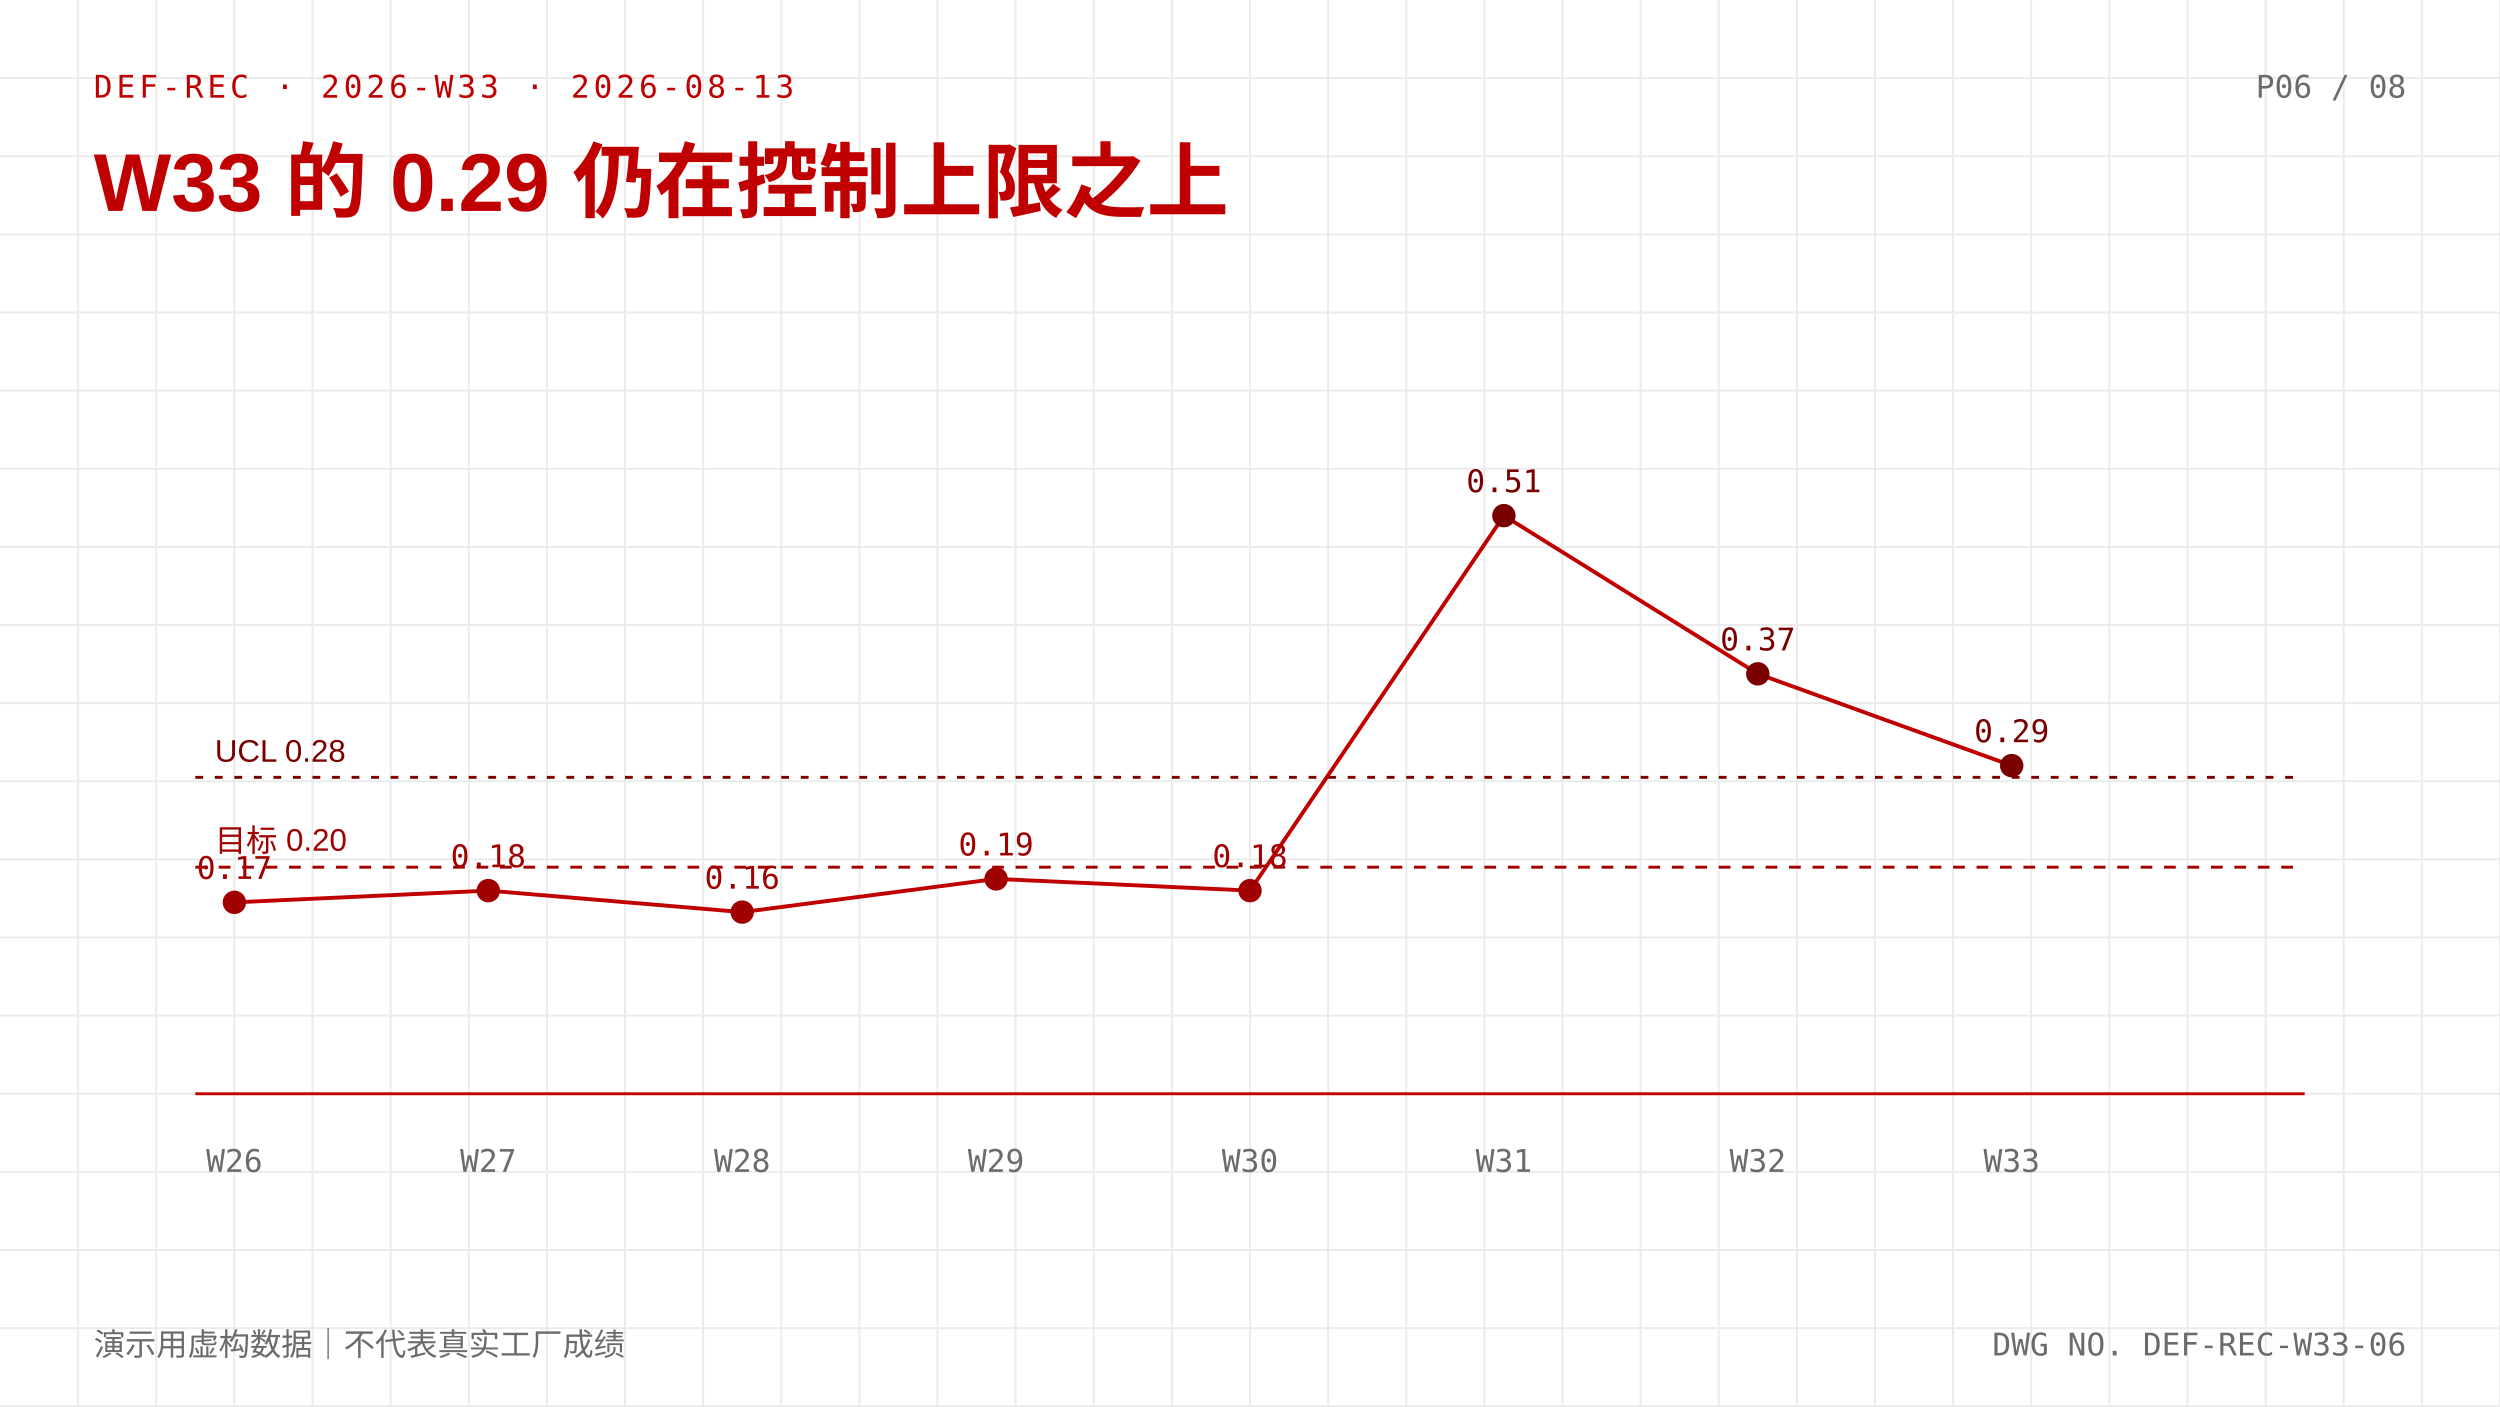
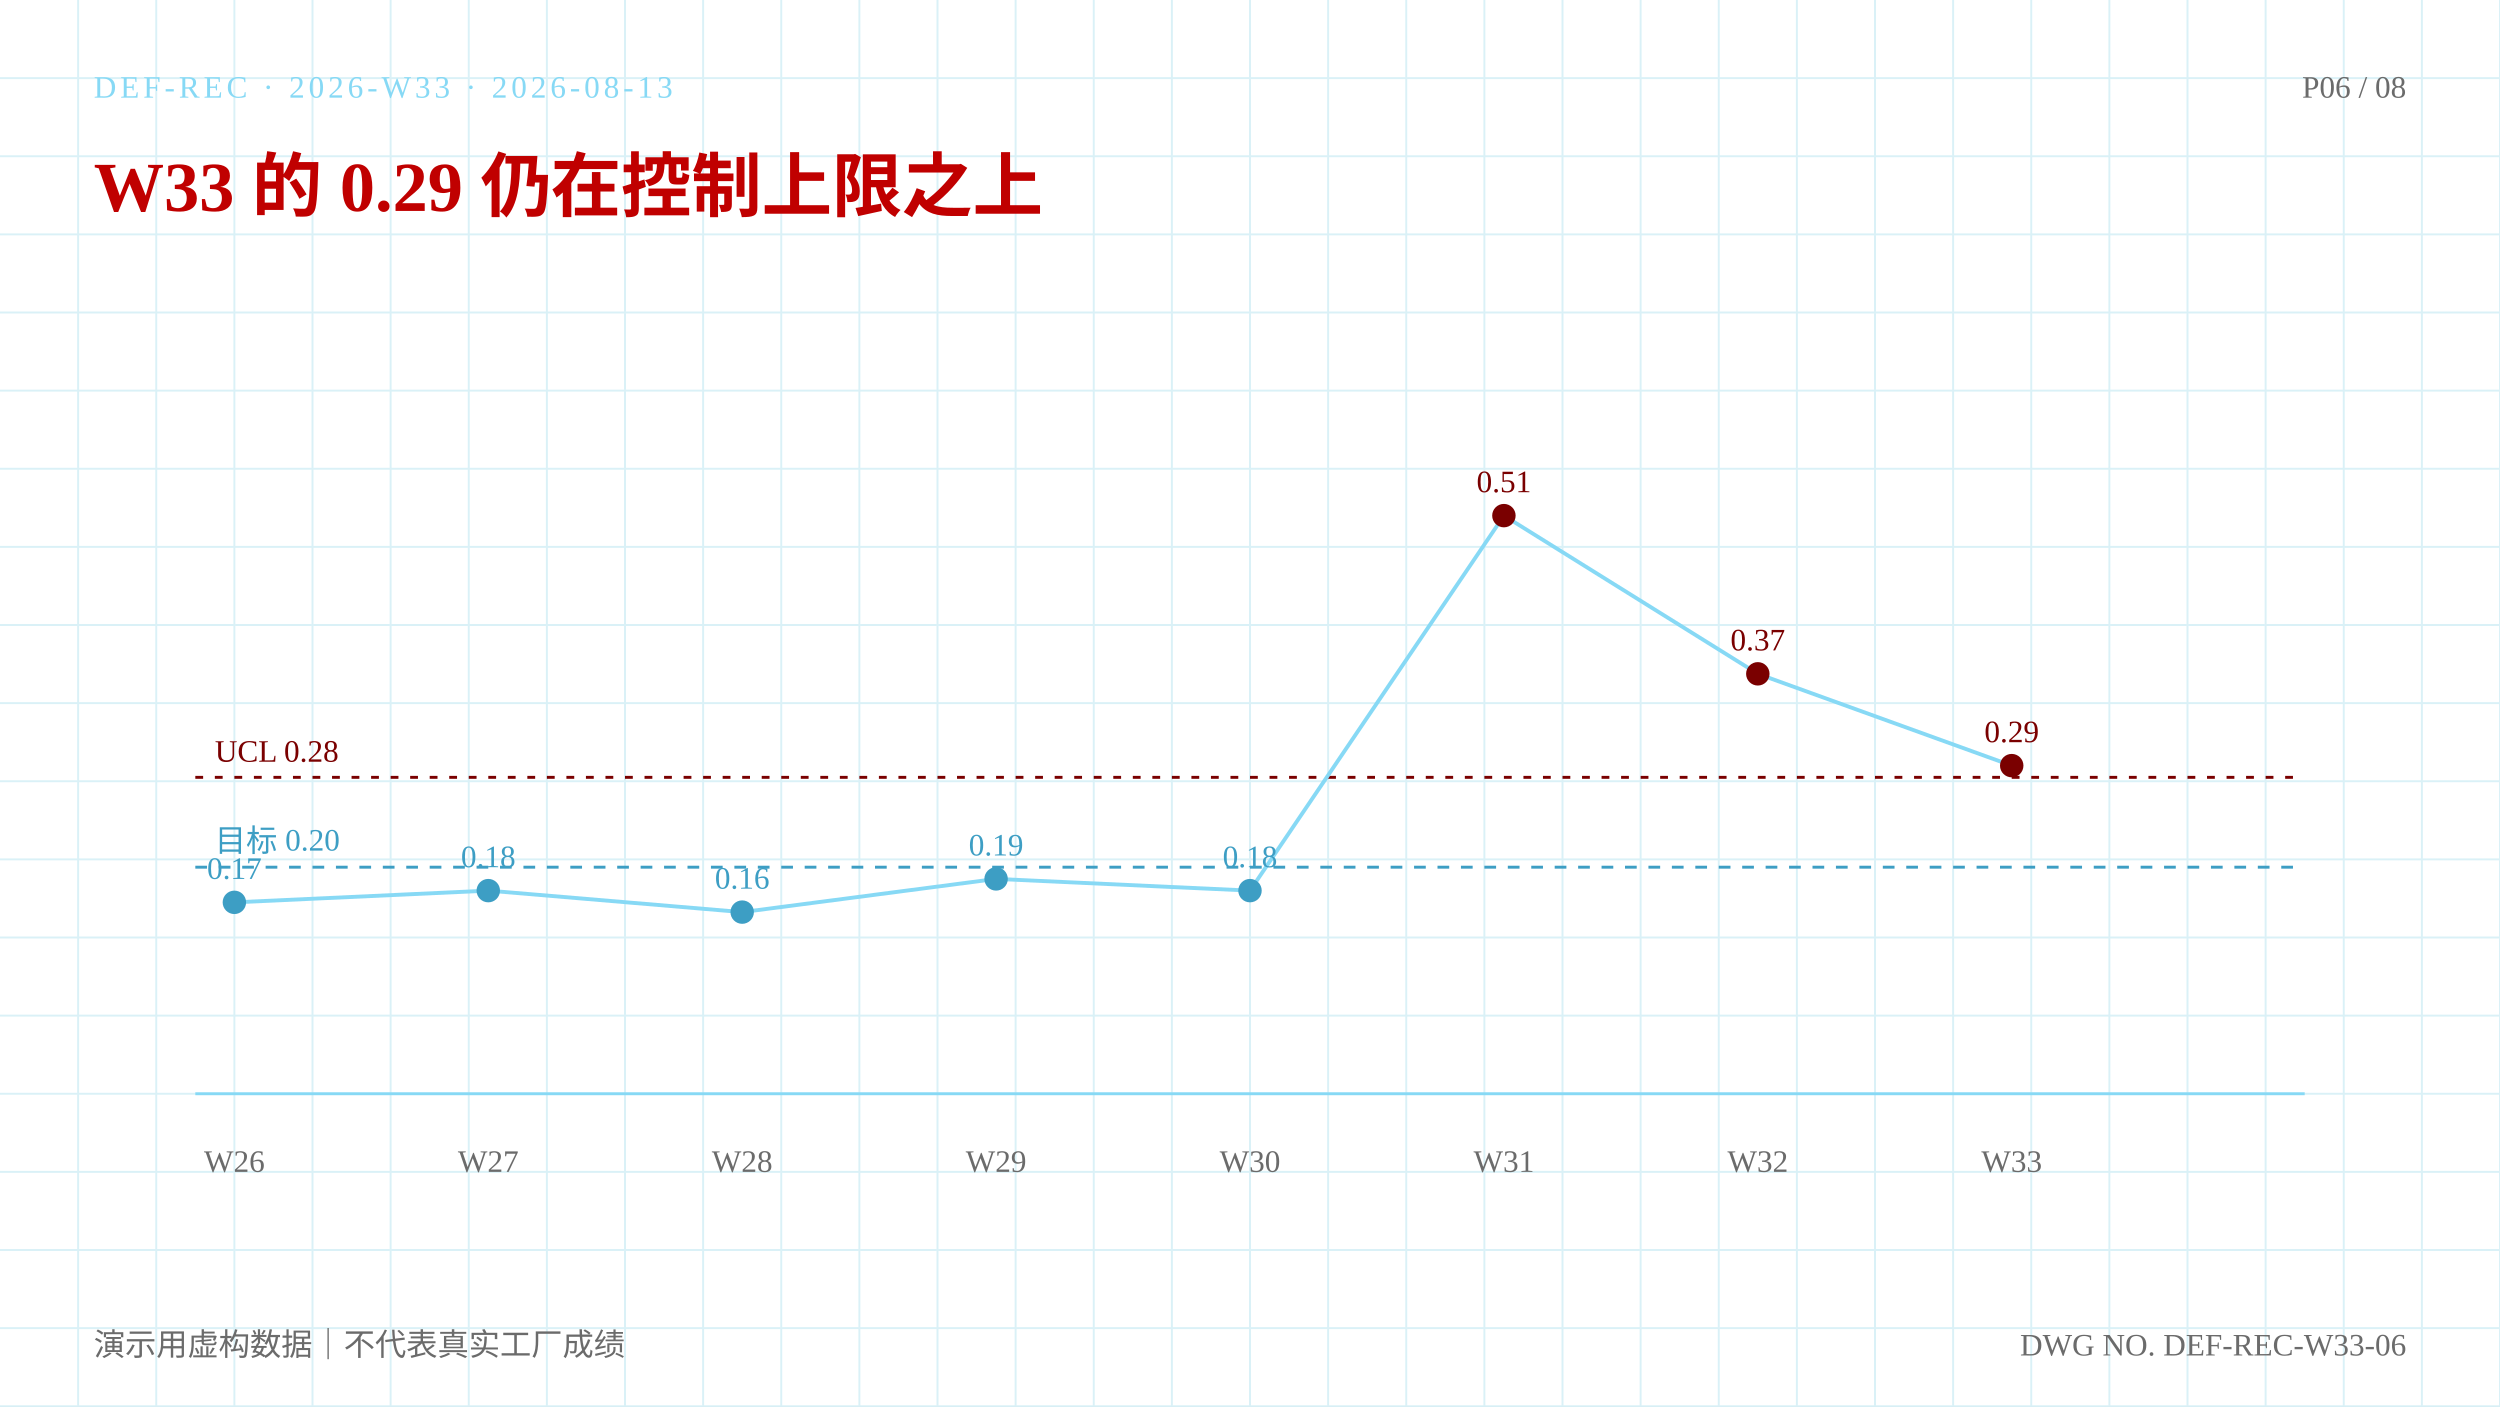
- <svg xmlns="http://www.w3.org/2000/svg" viewBox="0 0 1280 720" data-pptx-page-role="content" font-family="Microsoft YaHei, Arial, sans-serif" font-size="24">
+ <svg xmlns="http://www.w3.org/2000/svg" viewBox="0 0 1280 720" data-pptx-page-role="content" font-family="&quot;Times New Roman&quot;, &quot;Microsoft YaHei&quot;, &quot;微软雅黑&quot;" font-size="24">
  <rect id="background" data-pptx-role="background" x="0" y="0" width="1280" height="720" fill="#FFFFFF" />
-   <path id="blueprint-grid" data-pptx-role="decoration" d="M40 0V720 M80 0V720 M120 0V720 M160 0V720 M200 0V720 M240 0V720 M280 0V720 M320 0V720 M360 0V720 M400 0V720 M440 0V720 M480 0V720 M520 0V720 M560 0V720 M600 0V720 M640 0V720 M680 0V720 M720 0V720 M760 0V720 M800 0V720 M840 0V720 M880 0V720 M920 0V720 M960 0V720 M1000 0V720 M1040 0V720 M1080 0V720 M1120 0V720 M1160 0V720 M1200 0V720 M1240 0V720 M1280 0V720 M0 40H1280 M0 80H1280 M0 120H1280 M0 160H1280 M0 200H1280 M0 240H1280 M0 280H1280 M0 320H1280 M0 360H1280 M0 400H1280 M0 440H1280 M0 480H1280 M0 520H1280 M0 560H1280 M0 600H1280 M0 640H1280 M0 680H1280 M0 720H1280" fill="none" stroke="#E8E8E8" stroke-width="1" stroke-opacity="0.85" />
+   <path id="blueprint-grid" data-pptx-role="decoration" d="M40 0V720 M80 0V720 M120 0V720 M160 0V720 M200 0V720 M240 0V720 M280 0V720 M320 0V720 M360 0V720 M400 0V720 M440 0V720 M480 0V720 M520 0V720 M560 0V720 M600 0V720 M640 0V720 M680 0V720 M720 0V720 M760 0V720 M800 0V720 M840 0V720 M880 0V720 M920 0V720 M960 0V720 M1000 0V720 M1040 0V720 M1080 0V720 M1120 0V720 M1160 0V720 M1200 0V720 M1240 0V720 M1280 0V720 M0 40H1280 M0 80H1280 M0 120H1280 M0 160H1280 M0 200H1280 M0 240H1280 M0 280H1280 M0 320H1280 M0 360H1280 M0 400H1280 M0 440H1280 M0 480H1280 M0 520H1280 M0 560H1280 M0 600H1280 M0 640H1280 M0 680H1280 M0 720H1280" fill="none" stroke="#D4EEF6" stroke-width="1" stroke-opacity="0.85" />
  <g id="page-header" data-pptx-bounds="40 20 1240 112">
-     <text x="48" y="50" font-family="Consolas, Microsoft YaHei, monospace" font-size="16" letter-spacing="2" fill="#C00000">DEF-REC · 2026-W33  ·  2026-08-13</text>
-     <text x="48" y="108" font-size="42" font-weight="700" fill="#C00000">W33 的 0.29 仍在控制上限之上</text>
-     <text x="1232" y="50" font-family="Consolas, Microsoft YaHei, monospace" font-size="16" fill="#6B6B6B" text-anchor="end">P06 / 08</text>
+     <text x="48" y="50" font-family="&quot;Times New Roman&quot;, &quot;Microsoft YaHei&quot;, &quot;微软雅黑&quot;" font-size="16" letter-spacing="2" fill="#87D9F5">DEF-REC · 2026-W33  ·  2026-08-13</text>
+     <text x="48" y="108" font-size="36" font-weight="700" fill="#C00000">W33 的 0.29 仍在控制上限之上</text>
+     <text x="1232" y="50" font-family="&quot;Times New Roman&quot;, &quot;Microsoft YaHei&quot;, &quot;微软雅黑&quot;" font-size="16" fill="#6B6B6B" text-anchor="end">P06 / 08</text>
  </g>
  <g id="trend" data-pptx-bounds="56 150 1180 500">
-     <line x1="100" y1="560" x2="1180" y2="560" stroke="#C00000" stroke-width="1.5" />
-     <line x1="100" y1="444" x2="1180" y2="444" stroke="#A00000" stroke-width="1.5" stroke-dasharray="6 6" />
+     <line x1="100" y1="560" x2="1180" y2="560" stroke="#87D9F5" stroke-width="1.5" />
+     <line x1="100" y1="444" x2="1180" y2="444" stroke="#3D9EC4" stroke-width="1.5" stroke-dasharray="6 6" />
    <line x1="100" y1="398" x2="1180" y2="398" stroke="#7A0000" stroke-width="1.5" stroke-dasharray="4 6" />
-     <text x="110" y="436" font-size="16" fill="#A00000">目标 0.20</text>
+     <text x="110" y="436" font-size="16" fill="#3D9EC4">目标 0.20</text>
    <text x="110" y="390" font-size="16" fill="#7A0000">UCL 0.28</text>
-     <polyline points="120,462 250,456 380,467 510,450 640,456 770,264 900,345 1030,392" fill="none" stroke="#C00000" stroke-width="2" />
-     <circle cx="120" cy="462" r="6" fill="#A00000" />
-     <text x="120" y="600" font-family="Consolas, Microsoft YaHei, monospace" font-size="16" fill="#6B6B6B" text-anchor="middle">W26</text>
-     <text x="120" y="450" font-family="Consolas, Microsoft YaHei, monospace" font-size="16" fill="#A00000" text-anchor="middle">0.17</text>
-     <circle cx="250" cy="456" r="6" fill="#A00000" />
-     <text x="250" y="600" font-family="Consolas, Microsoft YaHei, monospace" font-size="16" fill="#6B6B6B" text-anchor="middle">W27</text>
-     <text x="250" y="444" font-family="Consolas, Microsoft YaHei, monospace" font-size="16" fill="#A00000" text-anchor="middle">0.18</text>
-     <circle cx="380" cy="467" r="6" fill="#A00000" />
-     <text x="380" y="600" font-family="Consolas, Microsoft YaHei, monospace" font-size="16" fill="#6B6B6B" text-anchor="middle">W28</text>
-     <text x="380" y="455" font-family="Consolas, Microsoft YaHei, monospace" font-size="16" fill="#A00000" text-anchor="middle">0.16</text>
-     <circle cx="510" cy="450" r="6" fill="#A00000" />
-     <text x="510" y="600" font-family="Consolas, Microsoft YaHei, monospace" font-size="16" fill="#6B6B6B" text-anchor="middle">W29</text>
-     <text x="510" y="438" font-family="Consolas, Microsoft YaHei, monospace" font-size="16" fill="#A00000" text-anchor="middle">0.19</text>
-     <circle cx="640" cy="456" r="6" fill="#A00000" />
-     <text x="640" y="600" font-family="Consolas, Microsoft YaHei, monospace" font-size="16" fill="#6B6B6B" text-anchor="middle">W30</text>
-     <text x="640" y="444" font-family="Consolas, Microsoft YaHei, monospace" font-size="16" fill="#A00000" text-anchor="middle">0.18</text>
+     <polyline points="120,462 250,456 380,467 510,450 640,456 770,264 900,345 1030,392" fill="none" stroke="#87D9F5" stroke-width="2" />
+     <circle cx="120" cy="462" r="6" fill="#3D9EC4" />
+     <text x="120" y="600" font-family="&quot;Times New Roman&quot;, &quot;Microsoft YaHei&quot;, &quot;微软雅黑&quot;" font-size="16" fill="#6B6B6B" text-anchor="middle">W26</text>
+     <text x="120" y="450" font-family="&quot;Times New Roman&quot;, &quot;Microsoft YaHei&quot;, &quot;微软雅黑&quot;" font-size="16" fill="#3D9EC4" text-anchor="middle">0.17</text>
+     <circle cx="250" cy="456" r="6" fill="#3D9EC4" />
+     <text x="250" y="600" font-family="&quot;Times New Roman&quot;, &quot;Microsoft YaHei&quot;, &quot;微软雅黑&quot;" font-size="16" fill="#6B6B6B" text-anchor="middle">W27</text>
+     <text x="250" y="444" font-family="&quot;Times New Roman&quot;, &quot;Microsoft YaHei&quot;, &quot;微软雅黑&quot;" font-size="16" fill="#3D9EC4" text-anchor="middle">0.18</text>
+     <circle cx="380" cy="467" r="6" fill="#3D9EC4" />
+     <text x="380" y="600" font-family="&quot;Times New Roman&quot;, &quot;Microsoft YaHei&quot;, &quot;微软雅黑&quot;" font-size="16" fill="#6B6B6B" text-anchor="middle">W28</text>
+     <text x="380" y="455" font-family="&quot;Times New Roman&quot;, &quot;Microsoft YaHei&quot;, &quot;微软雅黑&quot;" font-size="16" fill="#3D9EC4" text-anchor="middle">0.16</text>
+     <circle cx="510" cy="450" r="6" fill="#3D9EC4" />
+     <text x="510" y="600" font-family="&quot;Times New Roman&quot;, &quot;Microsoft YaHei&quot;, &quot;微软雅黑&quot;" font-size="16" fill="#6B6B6B" text-anchor="middle">W29</text>
+     <text x="510" y="438" font-family="&quot;Times New Roman&quot;, &quot;Microsoft YaHei&quot;, &quot;微软雅黑&quot;" font-size="16" fill="#3D9EC4" text-anchor="middle">0.19</text>
+     <circle cx="640" cy="456" r="6" fill="#3D9EC4" />
+     <text x="640" y="600" font-family="&quot;Times New Roman&quot;, &quot;Microsoft YaHei&quot;, &quot;微软雅黑&quot;" font-size="16" fill="#6B6B6B" text-anchor="middle">W30</text>
+     <text x="640" y="444" font-family="&quot;Times New Roman&quot;, &quot;Microsoft YaHei&quot;, &quot;微软雅黑&quot;" font-size="16" fill="#3D9EC4" text-anchor="middle">0.18</text>
    <circle cx="770" cy="264" r="6" fill="#7A0000" />
-     <text x="770" y="600" font-family="Consolas, Microsoft YaHei, monospace" font-size="16" fill="#6B6B6B" text-anchor="middle">W31</text>
-     <text x="770" y="252" font-family="Consolas, Microsoft YaHei, monospace" font-size="16" fill="#7A0000" text-anchor="middle">0.51</text>
+     <text x="770" y="600" font-family="&quot;Times New Roman&quot;, &quot;Microsoft YaHei&quot;, &quot;微软雅黑&quot;" font-size="16" fill="#6B6B6B" text-anchor="middle">W31</text>
+     <text x="770" y="252" font-family="&quot;Times New Roman&quot;, &quot;Microsoft YaHei&quot;, &quot;微软雅黑&quot;" font-size="16" fill="#7A0000" text-anchor="middle">0.51</text>
    <circle cx="900" cy="345" r="6" fill="#7A0000" />
-     <text x="900" y="600" font-family="Consolas, Microsoft YaHei, monospace" font-size="16" fill="#6B6B6B" text-anchor="middle">W32</text>
-     <text x="900" y="333" font-family="Consolas, Microsoft YaHei, monospace" font-size="16" fill="#7A0000" text-anchor="middle">0.37</text>
+     <text x="900" y="600" font-family="&quot;Times New Roman&quot;, &quot;Microsoft YaHei&quot;, &quot;微软雅黑&quot;" font-size="16" fill="#6B6B6B" text-anchor="middle">W32</text>
+     <text x="900" y="333" font-family="&quot;Times New Roman&quot;, &quot;Microsoft YaHei&quot;, &quot;微软雅黑&quot;" font-size="16" fill="#7A0000" text-anchor="middle">0.37</text>
    <circle cx="1030" cy="392" r="6" fill="#7A0000" />
-     <text x="1030" y="600" font-family="Consolas, Microsoft YaHei, monospace" font-size="16" fill="#6B6B6B" text-anchor="middle">W33</text>
-     <text x="1030" y="380" font-family="Consolas, Microsoft YaHei, monospace" font-size="16" fill="#7A0000" text-anchor="middle">0.29</text>
+     <text x="1030" y="600" font-family="&quot;Times New Roman&quot;, &quot;Microsoft YaHei&quot;, &quot;微软雅黑&quot;" font-size="16" fill="#6B6B6B" text-anchor="middle">W33</text>
+     <text x="1030" y="380" font-family="&quot;Times New Roman&quot;, &quot;Microsoft YaHei&quot;, &quot;微软雅黑&quot;" font-size="16" fill="#7A0000" text-anchor="middle">0.29</text>
  </g>
  <g id="page-footer" data-pptx-bounds="40 668 1200 36">
    <text x="48" y="694" font-size="16" fill="#6B6B6B">演示用虚构数据｜不代表真实工厂成绩</text>
-     <text x="1232" y="694" font-family="Consolas, Microsoft YaHei, monospace" font-size="16" fill="#6B6B6B" text-anchor="end">DWG NO. DEF-REC-W33-06</text>
+     <text x="1232" y="694" font-family="&quot;Times New Roman&quot;, &quot;Microsoft YaHei&quot;, &quot;微软雅黑&quot;" font-size="16" fill="#6B6B6B" text-anchor="end">DWG NO. DEF-REC-W33-06</text>
  </g>
</svg>
